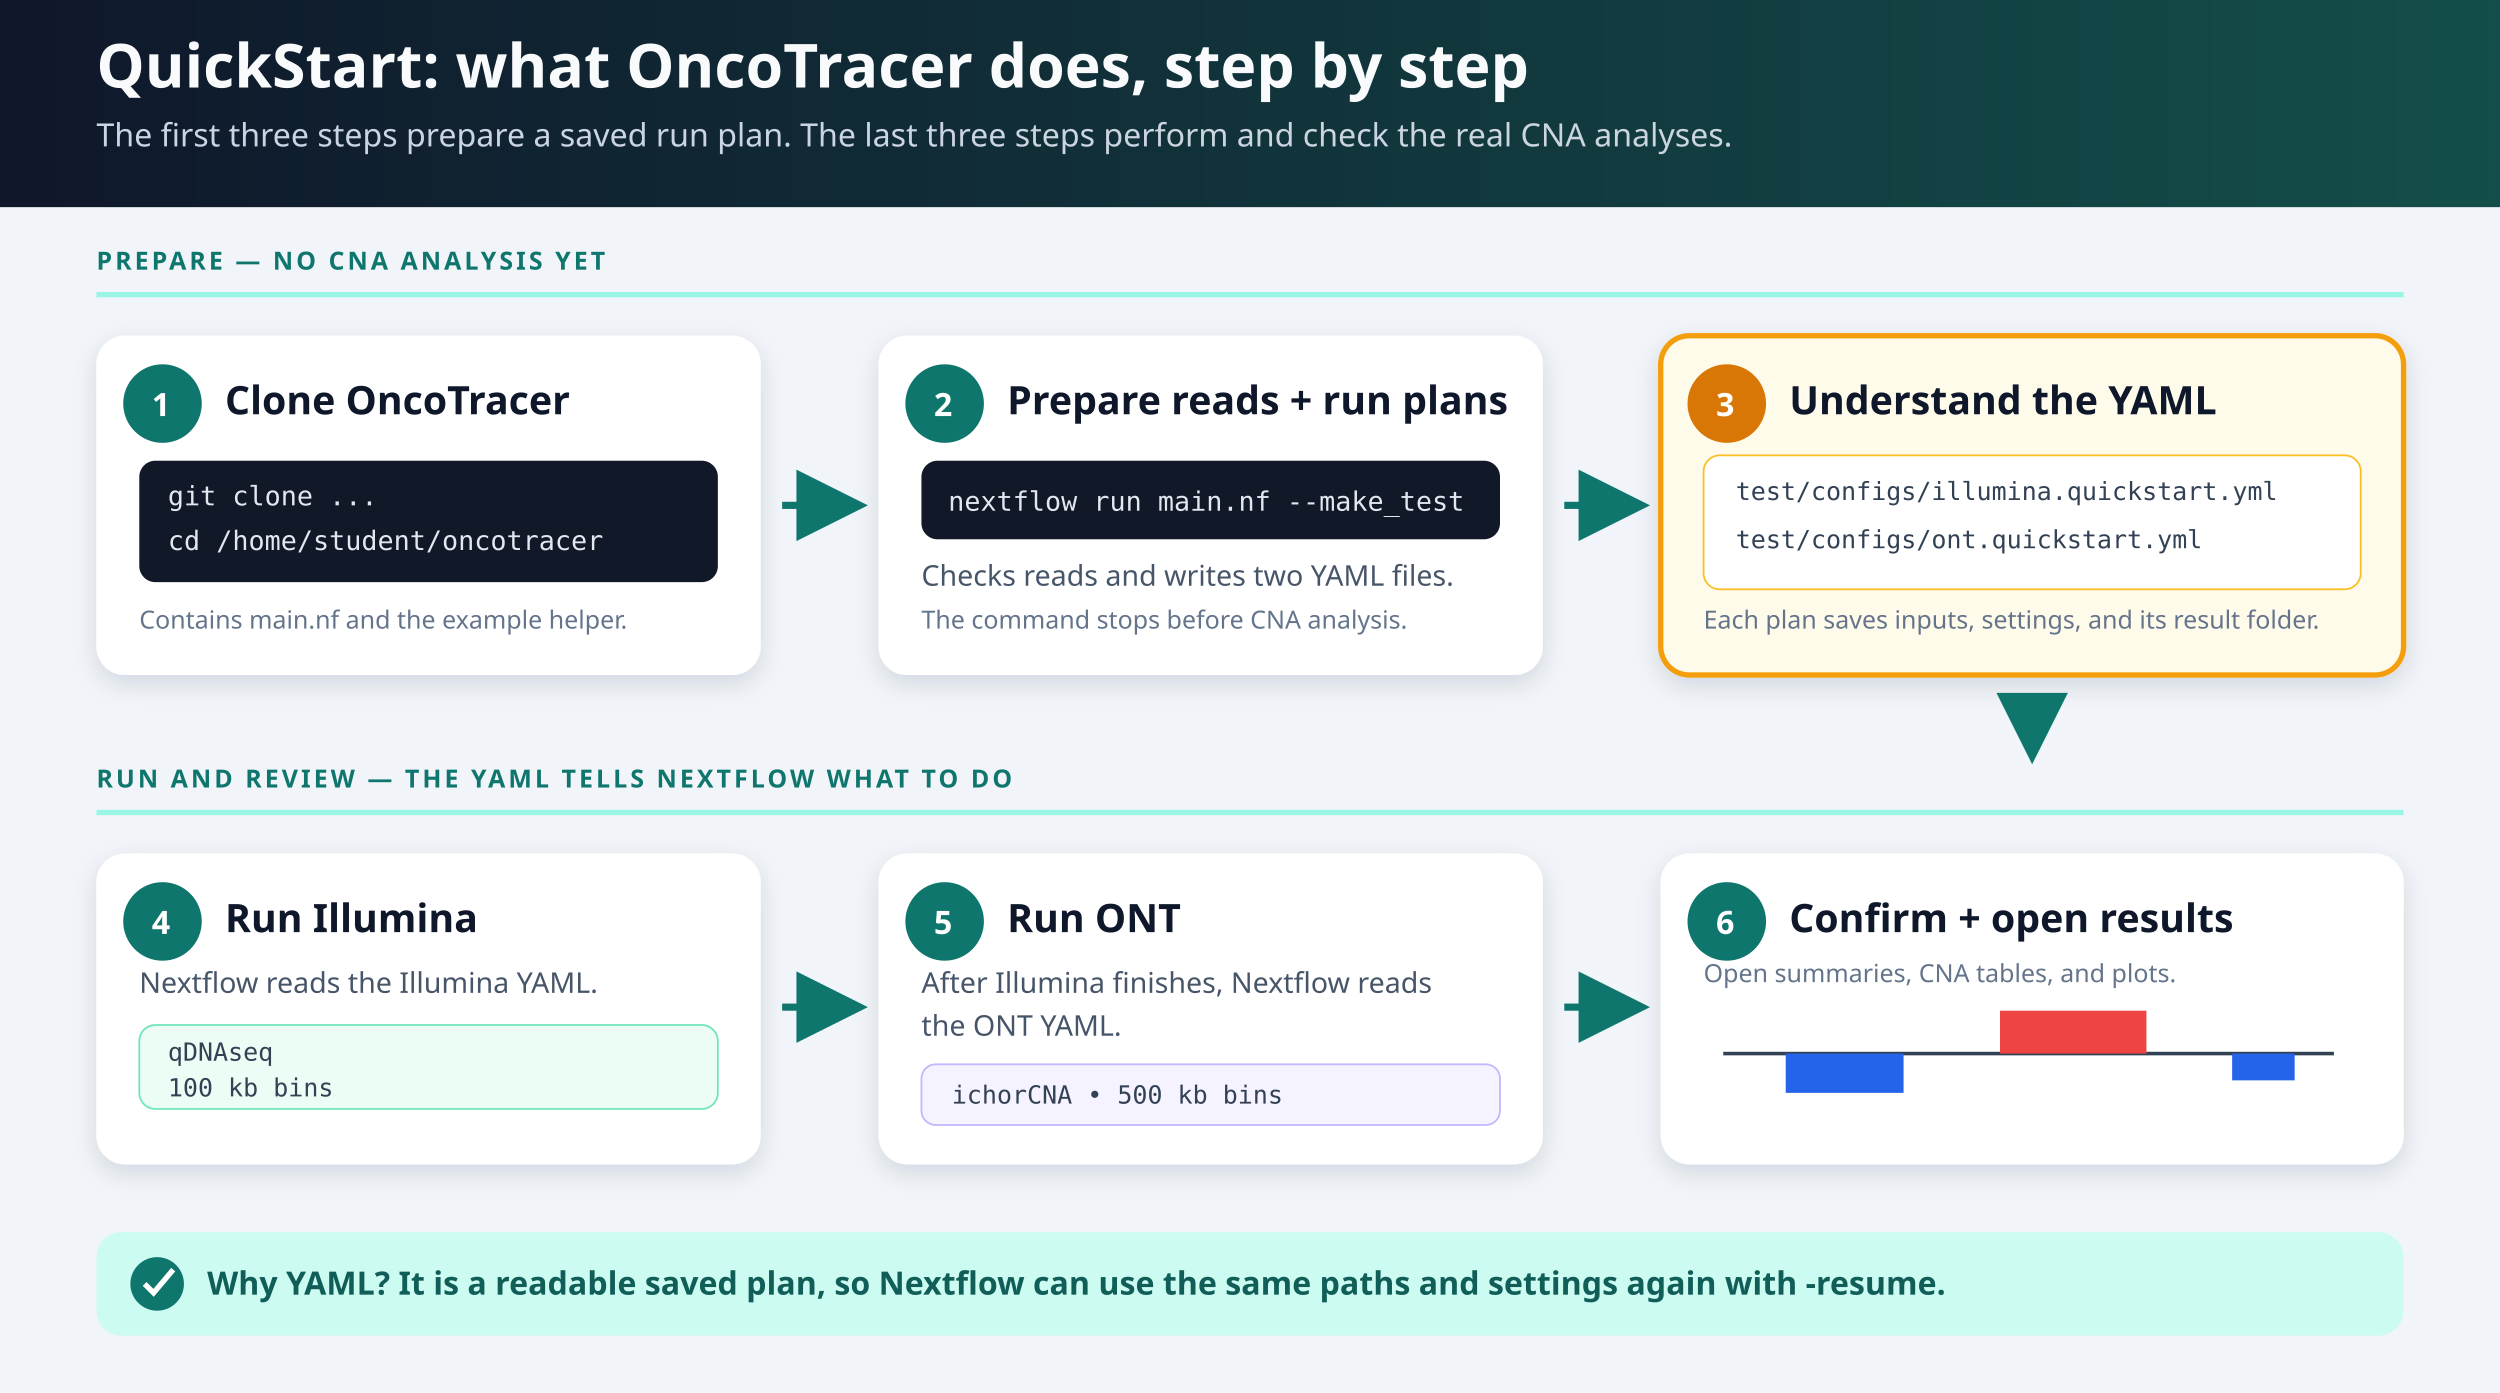
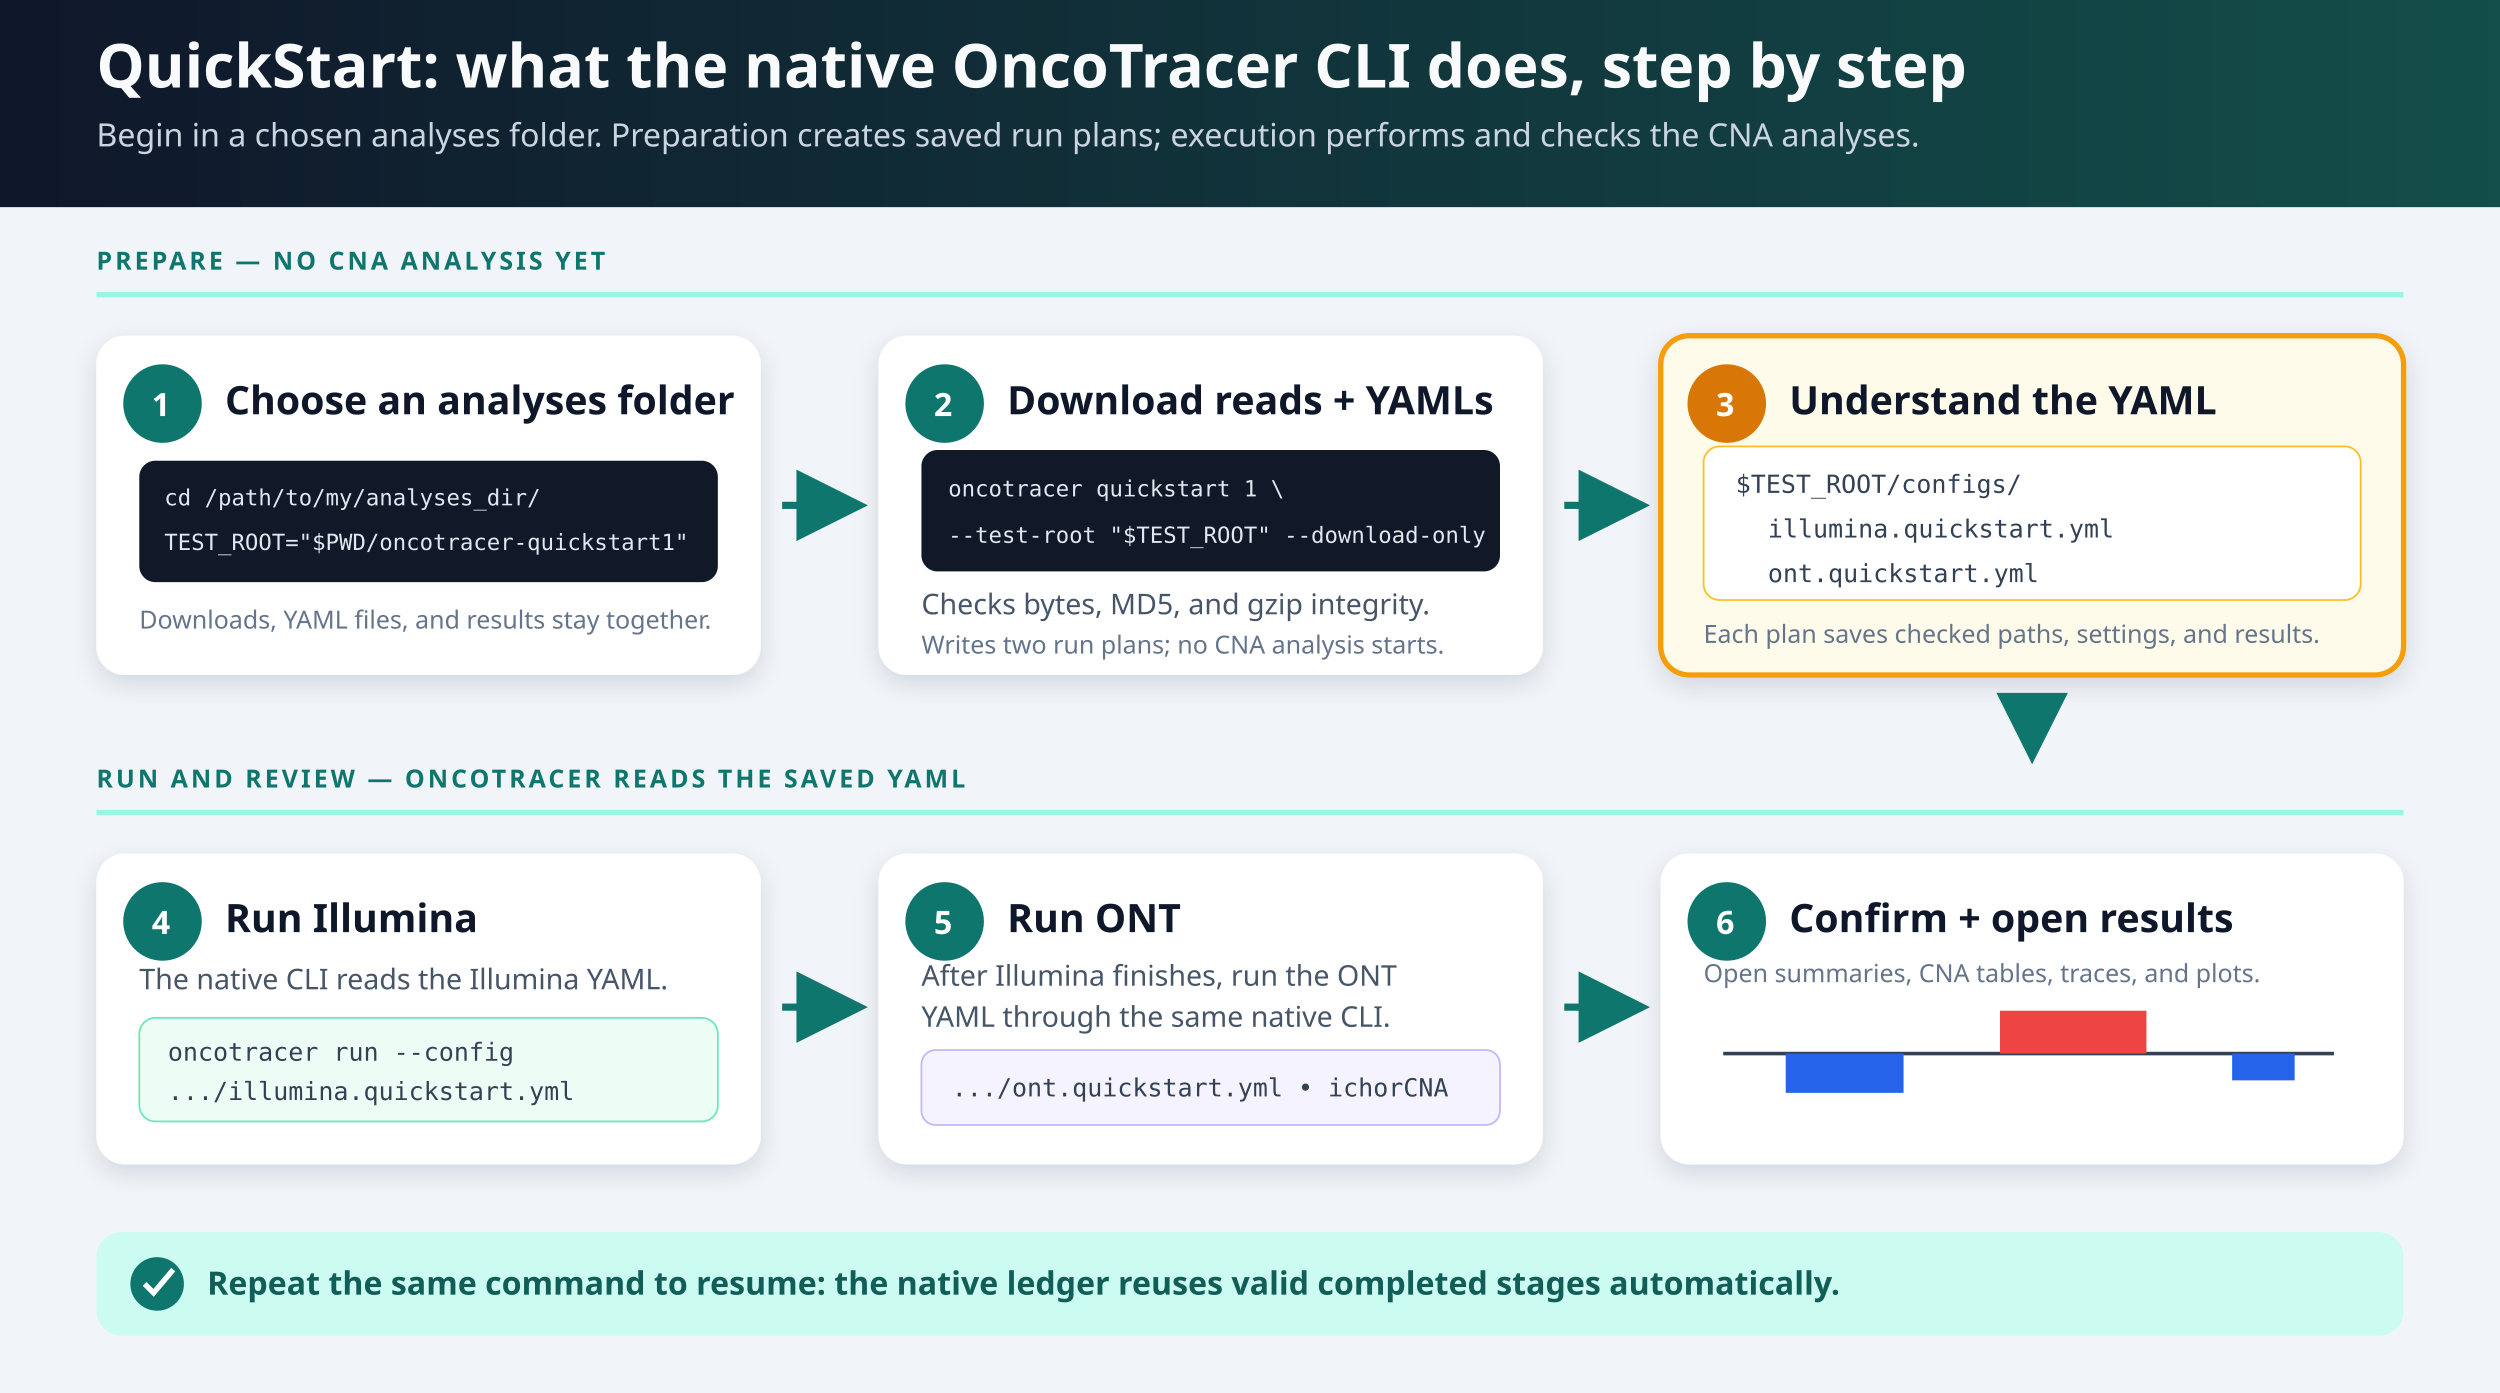
<svg xmlns="http://www.w3.org/2000/svg" width="1400" height="780" viewBox="0 0 1400 780" role="img" aria-labelledby="title desc">
  <defs>
    <linearGradient id="header" x1="0" x2="1">
      <stop offset="0" stop-color="#0f172a" />
      <stop offset="1" stop-color="#134e4a" />
    </linearGradient>
    <filter id="shadow" x="-10%" y="-10%" width="120%" height="130%">
      <feDropShadow dx="0" dy="5" stdDeviation="7" flood-color="#0f172a" flood-opacity=".13" />
    </filter>
    <marker id="arrow" markerWidth="10" markerHeight="10" refX="8" refY="5" orient="auto">
      <path d="M0 0 L10 5 L0 10 Z" fill="#0f766e" />
    </marker>
  </defs>
  <style>
    .h1{font:700 34px system-ui,sans-serif;fill:#f8fafc}.lead{font:18px system-ui,sans-serif;fill:#cbd5e1}
    .lane{font:700 14px system-ui,sans-serif;fill:#0f766e;letter-spacing:.12em}.num{font:700 18px system-ui,sans-serif;fill:#fff}
-     .card-title{font:700 22px system-ui,sans-serif;fill:#0f172a}.body{font:16px system-ui,sans-serif;fill:#475569}.code{font:15px ui-monospace,SFMono-Regular,Consolas,monospace;fill:#e2e8f0}
+     .card-title{font:700 22px system-ui,sans-serif;fill:#0f172a}.body{font:16px system-ui,sans-serif;fill:#475569}.code{font:14px ui-monospace,SFMono-Regular,Consolas,monospace;fill:#e2e8f0}.code-sm{font:12.5px ui-monospace,SFMono-Regular,Consolas,monospace;fill:#e2e8f0}
    .file{font:14px ui-monospace,SFMono-Regular,Consolas,monospace;fill:#334155}.small{font:14px system-ui,sans-serif;fill:#64748b}.banner{font:700 18px system-ui,sans-serif;fill:#115e59}
  </style>
  <rect width="1400" height="780" fill="#f1f5f9" />
  <rect width="1400" height="116" fill="url(#header)" />
-   <text class="h1" x="54" y="49">QuickStart: what OncoTracer does, step by step</text>
-   <text class="lead" x="54" y="82">The first three steps prepare a saved run plan. The last three steps perform and check the real CNA analyses.</text>
+   <text class="h1" x="54" y="49">QuickStart: what the native OncoTracer CLI does, step by step</text>
+   <text class="lead" x="54" y="82">Begin in a chosen analyses folder. Preparation creates saved run plans; execution performs and checks the CNA analyses.</text>
  <text class="lane" x="54" y="151">PREPARE — NO CNA ANALYSIS YET</text>
  <line x1="54" y1="165" x2="1346" y2="165" stroke="#99f6e4" stroke-width="3" />
  <g filter="url(#shadow)">
    <rect x="54" y="188" width="372" height="190" rx="16" fill="#fff" />
  </g>
  <circle cx="91" cy="226" r="22" fill="#0f766e" />
  <text class="num" x="85" y="233">1</text>
-   <text class="card-title" x="126" y="232">Clone OncoTracer</text>
+   <text class="card-title" x="126" y="232">Choose an analyses folder</text>
  <rect x="78" y="258" width="324" height="68" rx="9" fill="#111827" />
-   <text class="code" x="94" y="283">git clone ...</text>
-   <text class="code" x="94" y="308">cd /home/student/oncotracer</text>
-   <text class="small" x="78" y="352">Contains main.nf and the example helper.</text>
+   <text class="code-sm" x="92" y="283">cd /path/to/my/analyses_dir/</text>
+   <text class="code-sm" x="92" y="308">TEST_ROOT="$PWD/oncotracer-quickstart1"</text>
+   <text class="small" x="78" y="352">Downloads, YAML files, and results stay together.</text>
  <path d="M438 283 H478" stroke="#0f766e" stroke-width="4" marker-end="url(#arrow)" />
  <g filter="url(#shadow)">
    <rect x="492" y="188" width="372" height="190" rx="16" fill="#fff" />
  </g>
  <circle cx="529" cy="226" r="22" fill="#0f766e" />
  <text class="num" x="523" y="233">2</text>
-   <text class="card-title" x="564" y="232">Prepare reads + run plans</text>
-   <rect x="516" y="258" width="324" height="44" rx="9" fill="#111827" />
-   <text class="code" x="531" y="286">nextflow run main.nf --make_test</text>
-   <text class="body" x="516" y="328">Checks reads and writes two YAML files.</text>
-   <text class="small" x="516" y="352">The command stops before CNA analysis.</text>
+   <text class="card-title" x="564" y="232">Download reads + YAMLs</text>
+   <rect x="516" y="252" width="324" height="68" rx="9" fill="#111827" />
+   <text class="code-sm" x="531" y="278">oncotracer quickstart 1 \</text>
+   <text class="code-sm" x="531" y="304">  --test-root "$TEST_ROOT" --download-only</text>
+   <text class="body" x="516" y="344">Checks bytes, MD5, and gzip integrity.</text>
+   <text class="small" x="516" y="366">Writes two run plans; no CNA analysis starts.</text>
  <path d="M876 283 H916" stroke="#0f766e" stroke-width="4" marker-end="url(#arrow)" />
  <g filter="url(#shadow)">
    <rect x="930" y="188" width="416" height="190" rx="16" fill="#fffbeb" stroke="#f59e0b" stroke-width="3" />
  </g>
  <circle cx="967" cy="226" r="22" fill="#d97706" />
  <text class="num" x="961" y="233">3</text>
  <text class="card-title" x="1002" y="232">Understand the YAML</text>
-   <rect x="954" y="255" width="368" height="75" rx="9" fill="#fff" stroke="#fbbf24" />
-   <text class="file" x="972" y="280">test/configs/illumina.quickstart.yml</text>
-   <text class="file" x="972" y="307">test/configs/ont.quickstart.yml</text>
-   <text class="small" x="954" y="352">Each plan saves inputs, settings, and its result folder.</text>
+   <rect x="954" y="250" width="368" height="86" rx="9" fill="#fff" stroke="#fbbf24" />
+   <text class="file" x="972" y="276">$TEST_ROOT/configs/</text>
+   <text class="file" x="990" y="301">illumina.quickstart.yml</text>
+   <text class="file" x="990" y="326">ont.quickstart.yml</text>
+   <text class="small" x="954" y="360">Each plan saves checked paths, settings, and results.</text>
  <path d="M1138 390 V420" stroke="#0f766e" stroke-width="4" marker-end="url(#arrow)" />
-   <text class="lane" x="54" y="441">RUN AND REVIEW — THE YAML TELLS NEXTFLOW WHAT TO DO</text>
+   <text class="lane" x="54" y="441">RUN AND REVIEW — ONCOTRACER READS THE SAVED YAML</text>
  <line x1="54" y1="455" x2="1346" y2="455" stroke="#99f6e4" stroke-width="3" />
  <g filter="url(#shadow)">
    <rect x="54" y="478" width="372" height="174" rx="16" fill="#fff" />
  </g>
  <circle cx="91" cy="516" r="22" fill="#0f766e" />
  <text class="num" x="85" y="523">4</text>
  <text class="card-title" x="126" y="522">Run Illumina</text>
-   <text class="body" x="78" y="556">Nextflow reads the Illumina YAML.</text>
-   <rect x="78" y="574" width="324" height="47" rx="9" fill="#ecfdf5" stroke="#6ee7b7" />
-   <text class="file" x="94" y="594">qDNAseq</text>
-   <text class="file" x="94" y="614">100 kb bins</text>
+   <text class="body" x="78" y="554">The native CLI reads the Illumina YAML.</text>
+   <rect x="78" y="570" width="324" height="58" rx="9" fill="#ecfdf5" stroke="#6ee7b7" />
+   <text class="file" x="94" y="594">oncotracer run --config</text>
+   <text class="file" x="94" y="616">.../illumina.quickstart.yml</text>
  <path d="M438 564 H478" stroke="#0f766e" stroke-width="4" marker-end="url(#arrow)" />
  <g filter="url(#shadow)">
    <rect x="492" y="478" width="372" height="174" rx="16" fill="#fff" />
  </g>
  <circle cx="529" cy="516" r="22" fill="#0f766e" />
  <text class="num" x="523" y="523">5</text>
  <text class="card-title" x="564" y="522">Run ONT</text>
-   <text class="body" x="516" y="556">After Illumina finishes, Nextflow reads</text>
-   <text class="body" x="516" y="580">the ONT YAML.</text>
-   <rect x="516" y="596" width="324" height="34" rx="8" fill="#f5f3ff" stroke="#c4b5fd" />
-   <text class="file" x="533" y="618">ichorCNA • 500 kb bins</text>
+   <text class="body" x="516" y="552">After Illumina finishes, run the ONT</text>
+   <text class="body" x="516" y="575">YAML through the same native CLI.</text>
+   <rect x="516" y="588" width="324" height="42" rx="8" fill="#f5f3ff" stroke="#c4b5fd" />
+   <text class="file" x="533" y="614">.../ont.quickstart.yml • ichorCNA</text>
  <path d="M876 564 H916" stroke="#0f766e" stroke-width="4" marker-end="url(#arrow)" />
  <g filter="url(#shadow)">
    <rect x="930" y="478" width="416" height="174" rx="16" fill="#fff" />
  </g>
  <circle cx="967" cy="516" r="22" fill="#0f766e" />
  <text class="num" x="961" y="523">6</text>
  <text class="card-title" x="1002" y="522">Confirm + open results</text>
  <line x1="965" y1="590" x2="1307" y2="590" stroke="#334155" stroke-width="2" />
  <rect x="1000" y="590" width="66" height="22" fill="#2563eb" />
  <rect x="1120" y="566" width="82" height="24" fill="#ef4444" />
  <rect x="1250" y="590" width="35" height="15" fill="#2563eb" />
-   <text class="small" x="954" y="550">Open summaries, CNA tables, and plots.</text>
+   <text class="small" x="954" y="550">Open summaries, CNA tables, traces, and plots.</text>
  <rect x="54" y="690" width="1292" height="58" rx="14" fill="#ccfbf1" />
  <circle cx="88" cy="719" r="15" fill="#0f766e" />
  <path d="M81 719l5 5 11-13" fill="none" stroke="#fff" stroke-width="3" />
-   <text class="banner" x="116" y="725">Why YAML? It is a readable saved plan, so Nextflow can use the same paths and settings again with -resume.</text>
+   <text class="banner" x="116" y="725">Repeat the same command to resume: the native ledger reuses valid completed stages automatically.</text>
</svg>
